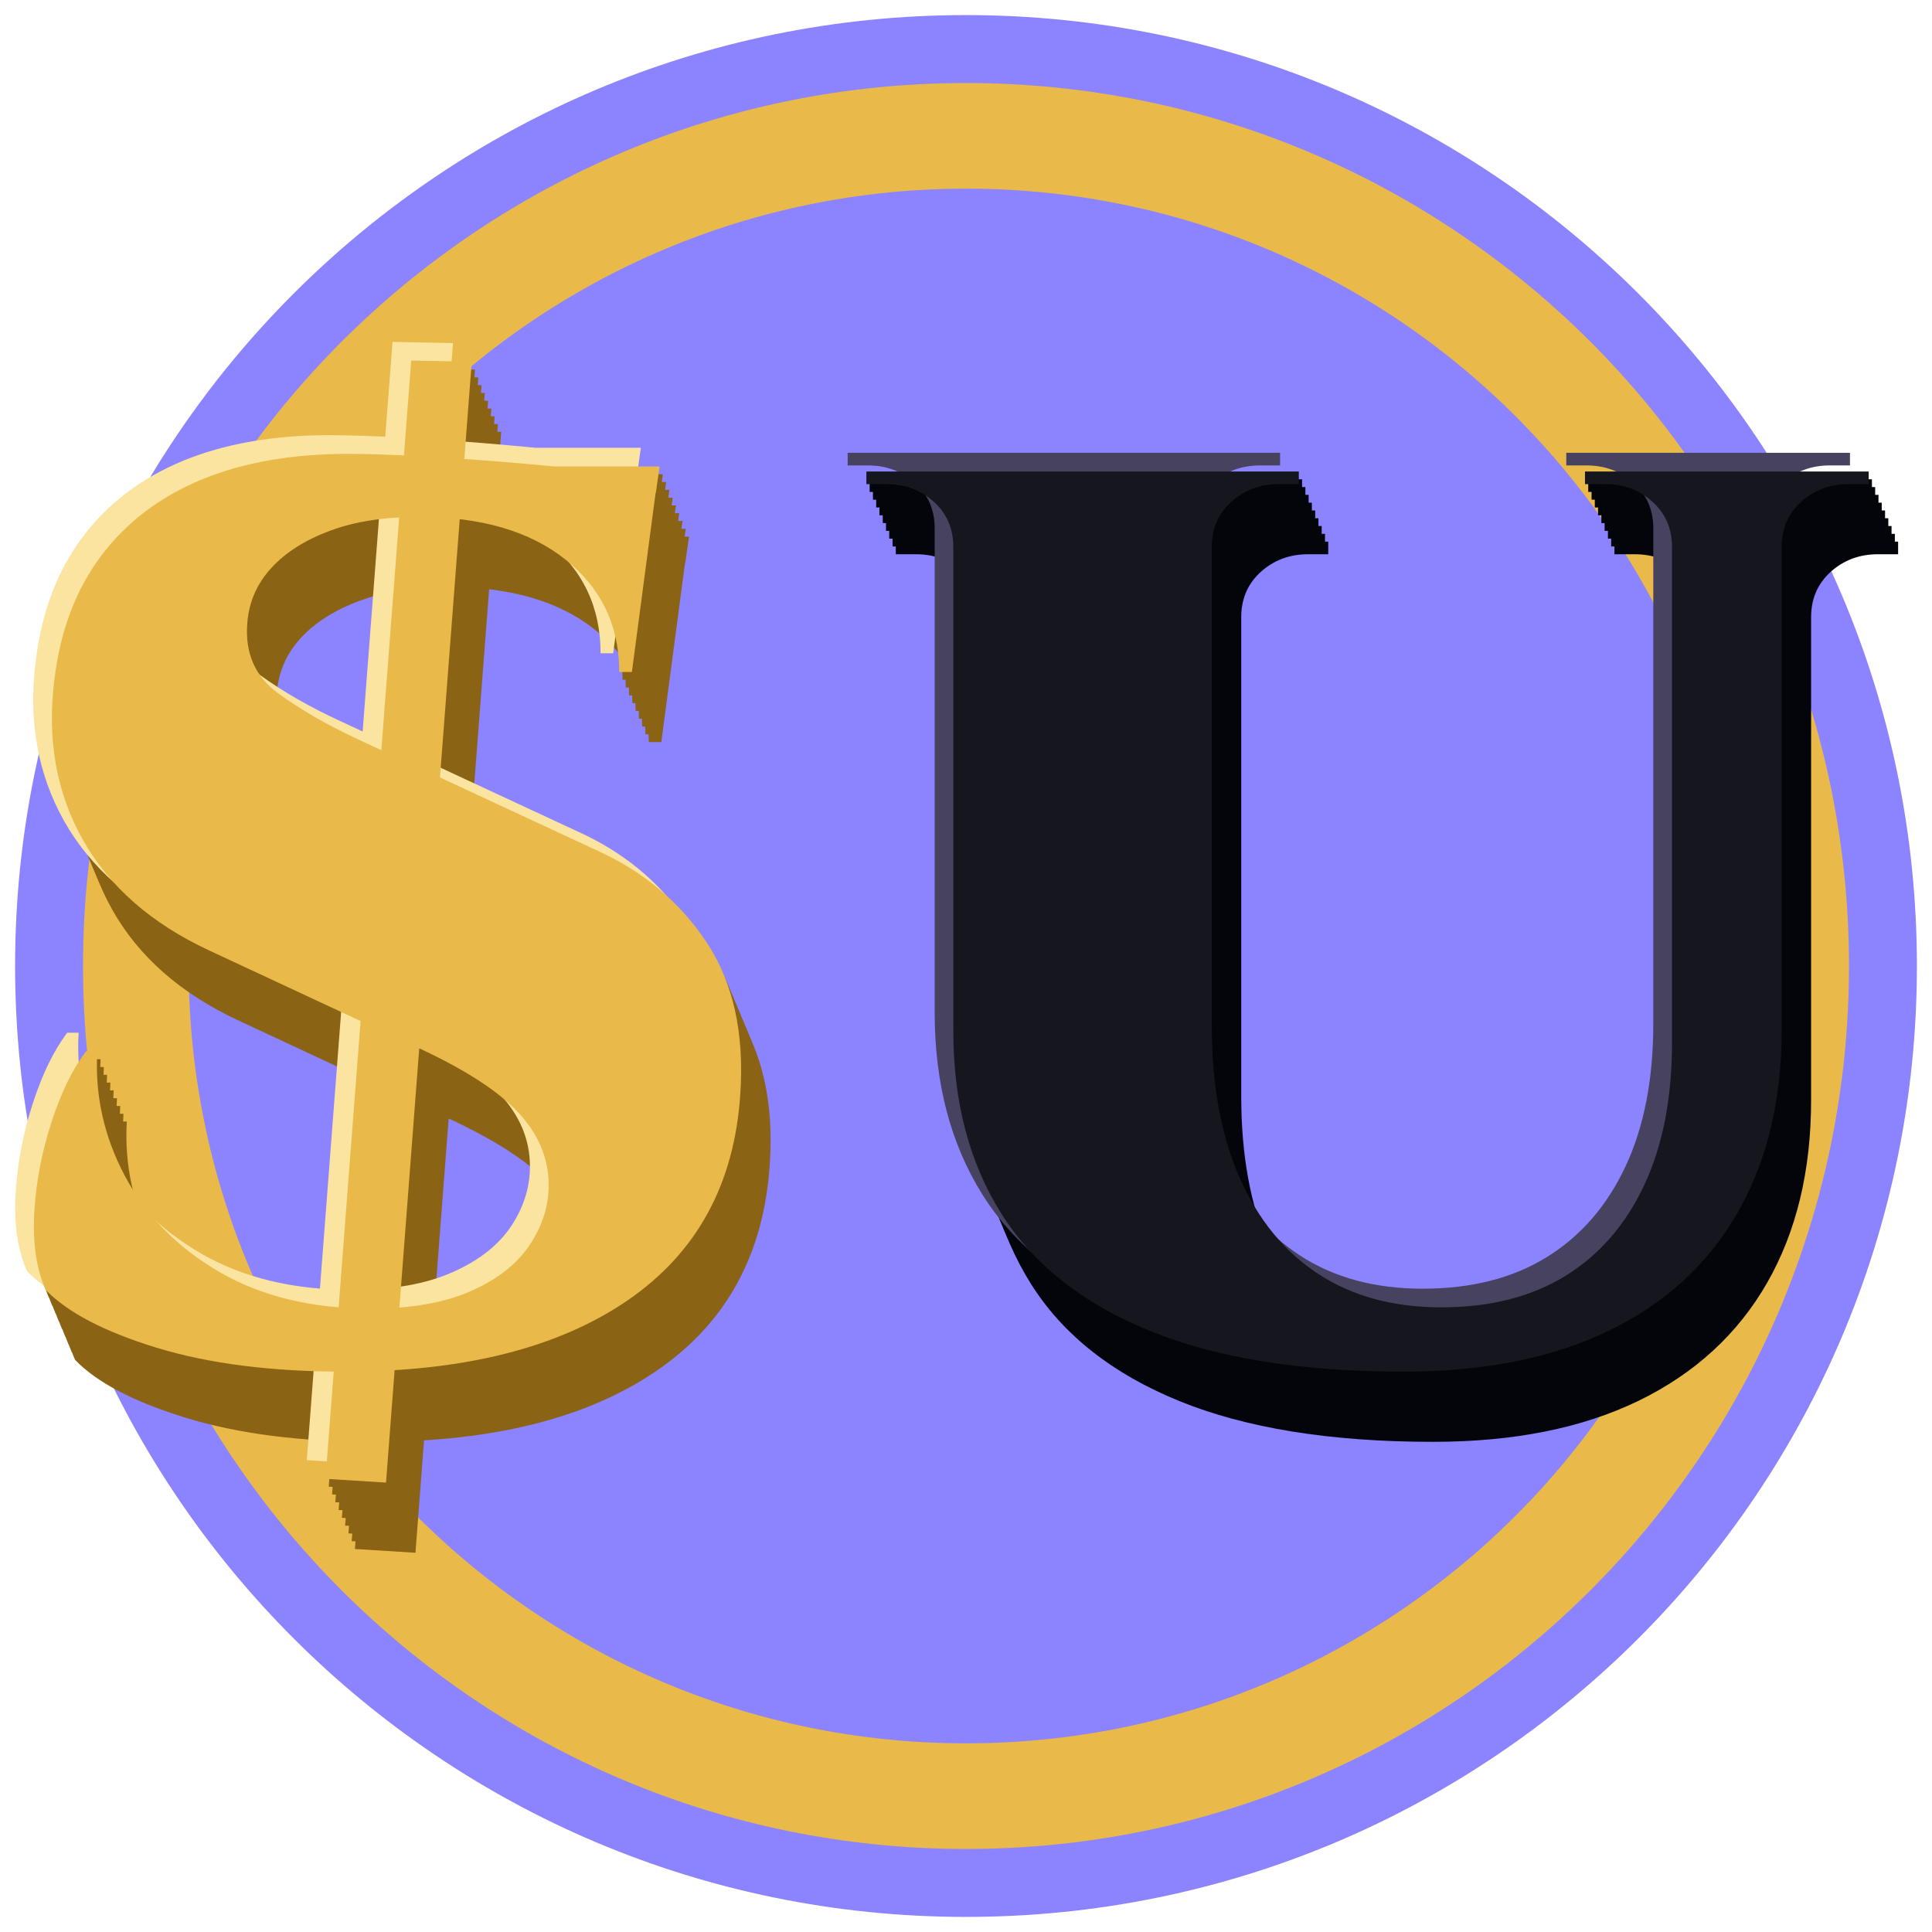
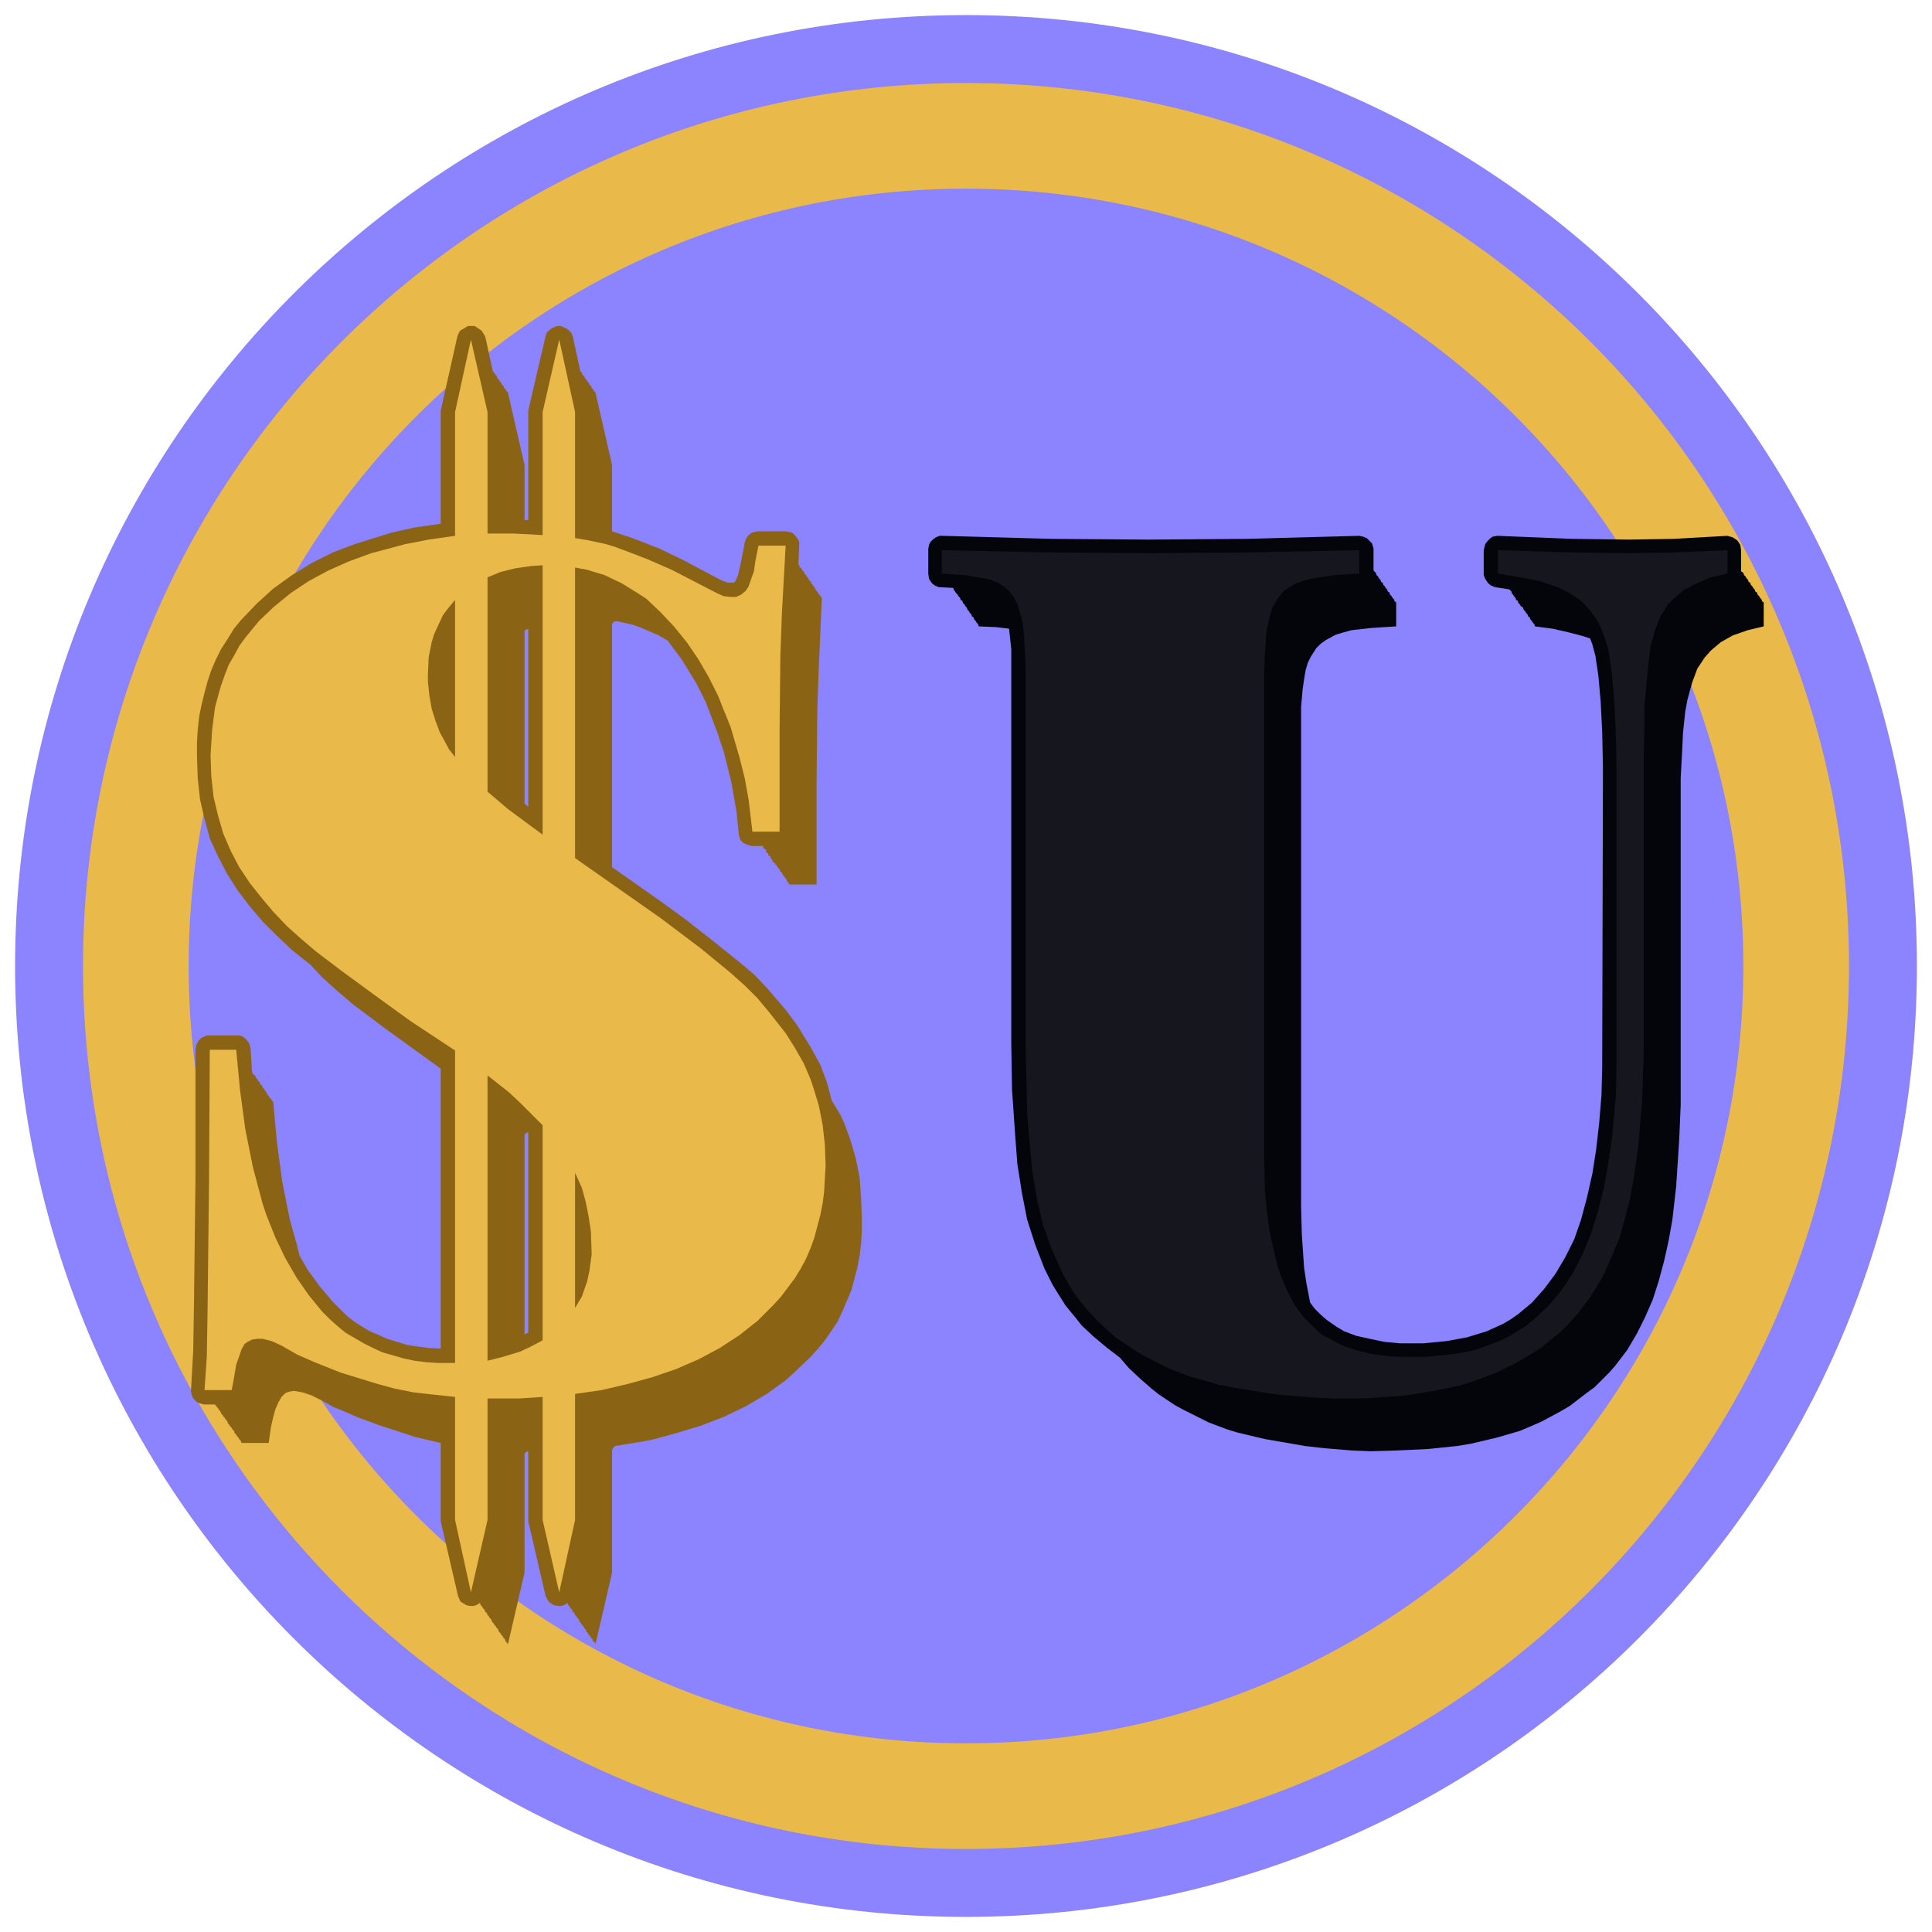
<svg xmlns="http://www.w3.org/2000/svg" viewBox="0 0 256 256" width="256" height="256">
  <circle cx="128" cy="128" r="126" fill="#8B83FF" />
  <circle cx="128" cy="128" r="110" fill="none" stroke="#E9B949" stroke-width="14" />
-   <path d="M50.04 69.43Q53.72 69.43 59.9 69.76Q66.08 70.1 72.76 70.68Q79.44 71.27 84.45 71.85Q89.47 72.44 90.97 73.1L87.63 98.33H85.96Q85.96 89.14 78.86 83.46Q71.76 77.78 59.4 77.78Q52.55 77.78 47.62 79.62Q42.69 81.46 39.85 84.55Q37.01 87.64 36.68 91.81Q36.18 97.83 40.77 101.17Q45.36 104.51 51.54 107.35L82.78 121.89Q92.14 126.06 97.48 134.08Q102.83 142.1 102 154.29Q100.83 172.17 87.04 181.61Q73.26 191.05 49.54 191.05Q35.01 191.05 24.65 187.87Q14.29 184.7 9.95 180.19Q8.11 176.01 8.44 170Q8.78 163.98 10.7 158.05Q12.62 152.12 15.29 148.61H16.8Q16.3 157.3 20.47 165.15Q24.65 173 33 177.85Q41.35 182.69 53.05 182.69Q61.07 182.69 66.33 180.35Q71.59 178.02 74.1 174.26Q76.6 170.5 76.6 166.32Q76.6 160.98 72.51 156.63Q68.42 152.29 58.89 147.95L31.66 135.25Q20.14 129.9 14.88 120.55Q9.61 111.19 11.12 99.33Q12.29 89.64 17.3 82.96Q22.31 76.28 30.58 72.85Q38.85 69.43 50.04 69.43ZM91.3 71.1 90.8 74.61H66.58V71.1ZM58.39 57.07 66.41 57.23 55.05 205.75 47.03 205.25Z" fill="#8A6414" />
-   <path d="M49.61 68.4Q53.28 68.4 59.46 68.73Q65.64 69.07 72.33 69.65Q79.01 70.23 84.02 70.82Q89.03 71.4 90.54 72.07L87.19 97.3H85.52Q85.52 88.11 78.42 82.43Q71.32 76.75 58.96 76.75Q52.11 76.75 47.18 78.59Q42.26 80.42 39.42 83.52Q36.58 86.61 36.24 90.78Q35.74 96.8 40.34 100.14Q44.93 103.48 51.11 106.32L82.35 120.85Q91.71 125.03 97.05 133.05Q102.4 141.07 101.56 153.26Q100.39 171.14 86.61 180.58Q72.83 190.01 49.11 190.01Q34.57 190.01 24.21 186.84Q13.86 183.67 9.51 179.16Q7.68 174.98 8.01 168.96Q8.34 162.95 10.27 157.02Q12.19 151.09 14.86 147.58H16.36Q15.86 156.27 20.04 164.12Q24.21 171.97 32.57 176.82Q40.92 181.66 52.61 181.66Q60.63 181.66 65.9 179.32Q71.16 176.98 73.66 173.22Q76.17 169.47 76.17 165.29Q76.17 159.94 72.08 155.6Q67.98 151.26 58.46 146.91L31.23 134.22Q19.7 128.87 14.44 119.52Q9.18 110.16 10.68 98.3Q11.85 88.61 16.86 81.93Q21.88 75.25 30.15 71.82Q38.41 68.4 49.61 68.4ZM90.87 70.07 90.37 73.58H66.15V70.07ZM57.96 56.03 65.98 56.2 54.62 204.71 46.6 204.21Z" fill="#8A6414" />
-   <path d="M49.17 67.36Q52.85 67.36 59.03 67.7Q65.21 68.03 71.89 68.62Q78.58 69.2 83.59 69.79Q88.6 70.37 90.1 71.04L86.76 96.27H85.09Q85.09 87.08 77.99 81.4Q70.89 75.72 58.53 75.72Q51.68 75.72 46.75 77.55Q41.82 79.39 38.98 82.48Q36.14 85.57 35.81 89.75Q35.31 95.76 39.9 99.11Q44.5 102.45 50.68 105.29L81.92 119.82Q91.27 124 96.62 132.02Q101.96 140.03 101.13 152.23Q99.96 170.1 86.18 179.54Q72.39 188.98 48.67 188.98Q34.14 188.98 23.78 185.81Q13.42 182.63 9.08 178.12Q7.24 173.95 7.58 167.93Q7.91 161.92 9.83 155.99Q11.75 150.06 14.43 146.55H15.93Q15.43 155.24 19.6 163.09Q23.78 170.94 32.13 175.78Q40.49 180.63 52.18 180.63Q60.2 180.63 65.46 178.29Q70.72 175.95 73.23 172.19Q75.74 168.43 75.74 164.26Q75.74 158.91 71.64 154.57Q67.55 150.22 58.03 145.88L30.8 133.18Q19.27 127.84 14.01 118.48Q8.75 109.13 10.25 97.27Q11.42 87.58 16.43 80.9Q21.44 74.21 29.71 70.79Q37.98 67.36 49.17 67.36ZM90.44 69.03 89.94 72.54H65.71V69.03ZM57.53 55 65.54 55.17 54.19 203.68 46.17 203.18Z" fill="#8A6414" />
-   <path d="M48.74 66.33Q52.42 66.33 58.6 66.67Q64.78 67 71.46 67.58Q78.14 68.17 83.15 68.75Q88.17 69.34 89.67 70.01L86.33 95.23H84.66Q84.66 86.04 77.56 80.36Q70.46 74.68 58.09 74.68Q51.25 74.68 46.32 76.52Q41.39 78.36 38.55 81.45Q35.71 84.54 35.38 88.72Q34.87 94.73 39.47 98.07Q44.06 101.41 50.24 104.25L81.48 118.79Q90.84 122.96 96.18 130.98Q101.53 139 100.69 151.2Q99.52 169.07 85.74 178.51Q71.96 187.95 48.24 187.95Q33.7 187.95 23.35 184.77Q12.99 181.6 8.65 177.09Q6.81 172.91 7.14 166.9Q7.48 160.89 9.4 154.96Q11.32 149.02 13.99 145.52H15.5Q14.99 154.2 19.17 162.06Q23.35 169.91 31.7 174.75Q40.05 179.6 51.75 179.6Q59.77 179.6 65.03 177.26Q70.29 174.92 72.8 171.16Q75.3 167.4 75.3 163.22Q75.3 157.88 71.21 153.54Q67.12 149.19 57.59 144.85L30.36 132.15Q18.84 126.81 13.57 117.45Q8.31 108.1 9.82 96.23Q10.99 86.55 16 79.86Q21.01 73.18 29.28 69.76Q37.55 66.33 48.74 66.33ZM90 68 89.5 71.51H65.28V68ZM57.09 53.97 65.11 54.14 53.75 202.65 45.73 202.15Z" fill="#8A6414" />
-   <path d="M48.31 65.3Q51.98 65.3 58.16 65.63Q64.34 65.97 71.03 66.55Q77.71 67.14 82.72 67.72Q87.73 68.31 89.23 68.97L85.89 94.2H84.22Q84.22 85.01 77.12 79.33Q70.02 73.65 57.66 73.65Q50.81 73.65 45.88 75.49Q40.96 77.33 38.12 80.42Q35.28 83.51 34.94 87.68Q34.44 93.7 39.03 97.04Q43.63 100.38 49.81 103.22L81.05 117.76Q90.4 121.93 95.75 129.95Q101.1 137.97 100.26 150.16Q99.09 168.04 85.31 177.48Q71.53 186.92 47.8 186.92Q33.27 186.92 22.91 183.74Q12.56 180.57 8.21 176.06Q6.38 171.88 6.71 165.87Q7.04 159.85 8.96 153.92Q10.89 147.99 13.56 144.48H15.06Q14.56 153.17 18.74 161.02Q22.91 168.87 31.27 173.72Q39.62 178.56 51.31 178.56Q59.33 178.56 64.59 176.22Q69.86 173.89 72.36 170.13Q74.87 166.37 74.87 162.19Q74.87 156.85 70.78 152.5Q66.68 148.16 57.16 143.82L29.93 131.12Q18.4 125.77 13.14 116.42Q7.88 107.06 9.38 95.2Q10.55 85.51 15.56 78.83Q20.57 72.15 28.84 68.72Q37.11 65.3 48.31 65.3ZM89.57 66.97 89.07 70.48H64.84V66.97ZM56.66 52.94 64.68 53.1 53.32 201.62 45.3 201.12Z" fill="#8A6414" />
-   <path d="M47.87 64.27Q51.55 64.27 57.73 64.6Q63.91 64.94 70.59 65.52Q77.27 66.1 82.29 66.69Q87.3 67.27 88.8 67.94L85.46 93.17H83.79Q83.79 83.98 76.69 78.3Q69.59 72.62 57.23 72.62Q50.38 72.62 45.45 74.46Q40.52 76.29 37.68 79.39Q34.84 82.48 34.51 86.65Q34.01 92.67 38.6 96.01Q43.19 99.35 49.38 102.19L80.62 116.72Q89.97 120.9 95.32 128.92Q100.66 136.94 99.83 149.13Q98.66 167.01 84.88 176.45Q71.09 185.88 47.37 185.88Q32.84 185.88 22.48 182.71Q12.12 179.54 7.78 175.03Q5.94 170.85 6.28 164.83Q6.61 158.82 8.53 152.89Q10.45 146.96 13.12 143.45H14.63Q14.13 152.14 18.3 159.99Q22.48 167.84 30.83 172.69Q39.19 177.53 50.88 177.53Q58.9 177.53 64.16 175.19Q69.42 172.85 71.93 169.09Q74.43 165.34 74.43 161.16Q74.43 155.81 70.34 151.47Q66.25 147.13 56.73 142.78L29.5 130.09Q17.97 124.74 12.71 115.39Q7.44 106.03 8.95 94.17Q10.12 84.48 15.13 77.8Q20.14 71.12 28.41 67.69Q36.68 64.27 47.87 64.27ZM89.14 65.94 88.63 69.45H64.41V65.94ZM56.23 51.9 64.24 52.07 52.88 200.58 44.87 200.08Z" fill="#8A6414" />
-   <path d="M47.44 63.23Q51.11 63.23 57.3 63.57Q63.48 63.9 70.16 64.49Q76.84 65.07 81.85 65.66Q86.86 66.24 88.37 66.91L85.03 92.14H83.36Q83.36 82.95 76.26 77.27Q69.16 71.59 56.79 71.59Q49.94 71.59 45.02 73.42Q40.09 75.26 37.25 78.35Q34.41 81.44 34.07 85.62Q33.57 91.63 38.17 94.98Q42.76 98.32 48.94 101.16L80.18 115.69Q89.54 119.87 94.88 127.89Q100.23 135.9 99.39 148.1Q98.22 165.97 84.44 175.41Q70.66 184.85 46.94 184.85Q32.4 184.85 22.05 181.68Q11.69 178.5 7.35 173.99Q5.51 169.82 5.84 163.8Q6.18 157.79 8.1 151.86Q10.02 145.93 12.69 142.42H14.19Q13.69 151.11 17.87 158.96Q22.05 166.81 30.4 171.65Q38.75 176.5 50.45 176.5Q58.46 176.5 63.73 174.16Q68.99 171.82 71.49 168.06Q74 164.3 74 160.13Q74 154.78 69.91 150.44Q65.82 146.09 56.29 141.75L29.06 129.05Q17.54 123.71 12.27 114.35Q7.01 105 8.51 93.14Q9.68 83.45 14.7 76.77Q19.71 70.08 27.98 66.66Q36.25 63.23 47.44 63.23ZM88.7 64.9 88.2 68.41H63.98V64.9ZM55.79 50.87 63.81 51.04 52.45 199.55 44.43 199.05Z" fill="#8A6414" />
-   <path d="M47.01 62.2Q50.68 62.2 56.86 62.54Q63.04 62.87 69.72 63.45Q76.41 64.04 81.42 64.62Q86.43 65.21 87.93 65.88L84.59 91.1H82.92Q82.92 81.91 75.82 76.23Q68.72 70.55 56.36 70.55Q49.51 70.55 44.58 72.39Q39.65 74.23 36.81 77.32Q33.97 80.41 33.64 84.59Q33.14 90.6 37.73 93.94Q42.33 97.28 48.51 100.12L79.75 114.66Q89.1 118.83 94.45 126.85Q99.79 134.87 98.96 147.07Q97.79 164.94 84.01 174.38Q70.23 183.82 46.5 183.82Q31.97 183.82 21.61 180.64Q11.26 177.47 6.91 172.96Q5.07 168.78 5.41 162.77Q5.74 156.76 7.66 150.83Q9.58 144.89 12.26 141.39H13.76Q13.26 150.07 17.44 157.93Q21.61 165.78 29.97 170.62Q38.32 175.47 50.01 175.47Q58.03 175.47 63.29 173.13Q68.56 170.79 71.06 167.03Q73.57 163.27 73.57 159.09Q73.57 153.75 69.47 149.41Q65.38 145.06 55.86 140.72L28.63 128.02Q17.1 122.68 11.84 113.32Q6.58 103.97 8.08 92.1Q9.25 82.42 14.26 75.73Q19.27 69.05 27.54 65.63Q35.81 62.2 47.01 62.2ZM88.27 63.87 87.77 67.38H63.54V63.87ZM55.36 49.84 63.38 50.01 52.02 198.52 44 198.02Z" fill="#8A6414" />
-   <path d="M46.57 61.17Q50.25 61.17 56.43 61.5Q62.61 61.84 69.29 62.42Q75.97 63.01 80.99 63.59Q86 64.18 87.5 64.84L84.16 90.07H82.49Q82.49 80.88 75.39 75.2Q68.29 69.52 55.93 69.52Q49.08 69.52 44.15 71.36Q39.22 73.2 36.38 76.29Q33.54 79.38 33.21 83.55Q32.71 89.57 37.3 92.91Q41.89 96.25 48.08 99.09L79.31 113.63Q88.67 117.8 94.02 125.82Q99.36 133.84 98.53 146.03Q97.36 163.91 83.57 173.35Q69.79 182.79 46.07 182.79Q31.54 182.79 21.18 179.61Q10.82 176.44 6.48 171.93Q4.64 167.75 4.97 161.74Q5.31 155.72 7.23 149.79Q9.15 143.86 11.82 140.35H13.33Q12.83 149.04 17 156.89Q21.18 164.74 29.53 169.59Q37.88 174.43 49.58 174.43Q57.6 174.43 62.86 172.09Q68.12 169.76 70.63 166Q73.13 162.24 73.13 158.06Q73.13 152.72 69.04 148.37Q64.95 144.03 55.43 139.69L28.2 126.99Q16.67 121.64 11.41 112.29Q6.14 102.93 7.65 91.07Q8.82 81.38 13.83 74.7Q18.84 68.02 27.11 64.59Q35.38 61.17 46.57 61.17ZM87.83 62.84 87.33 66.35H63.11V62.84ZM54.92 48.81 62.94 48.97 51.58 197.49 43.56 196.99Z" fill="#8A6414" />
-   <path d="M43.66 57.66Q47.34 57.66 53.52 57.99Q59.7 58.33 66.38 58.91Q73.06 59.5 78.07 60.08Q83.09 60.67 84.59 61.33L81.25 86.56H79.58Q79.58 77.37 72.48 71.69Q65.38 66.01 53.02 66.01Q46.17 66.01 41.24 67.85Q36.31 69.69 33.47 72.78Q30.63 75.87 30.3 80.04Q29.79 86.06 34.39 89.4Q38.98 92.74 45.16 95.58L76.4 110.11Q85.76 114.29 91.1 122.31Q96.45 130.33 95.61 142.52Q94.44 160.4 80.66 169.84Q66.88 179.28 43.16 179.28Q28.62 179.28 18.27 176.1Q7.91 172.93 3.57 168.42Q1.73 164.24 2.06 158.23Q2.4 152.21 4.32 146.28Q6.24 140.35 8.91 136.84H10.42Q9.91 145.53 14.09 153.38Q18.27 161.23 26.62 166.08Q34.97 170.92 46.67 170.92Q54.69 170.92 59.95 168.58Q65.21 166.25 67.72 162.49Q70.22 158.73 70.22 154.55Q70.22 149.21 66.13 144.86Q62.04 140.52 52.51 136.18L25.28 123.48Q13.76 118.13 8.49 108.78Q3.23 99.42 4.74 87.56Q5.91 77.87 10.92 71.19Q15.93 64.51 24.2 61.08Q32.47 57.66 43.66 57.66ZM84.92 59.33 84.42 62.84H60.2V59.33ZM52.01 45.3 60.03 45.46 48.67 193.98 40.65 193.48Z" fill="#FBE3A0" />
-   <path d="M46.14 60.14Q49.81 60.14 55.99 60.47Q62.18 60.81 68.86 61.39Q75.54 61.97 80.55 62.56Q85.56 63.14 87.07 63.81L83.73 89.04H82.05Q82.05 79.85 74.96 74.17Q67.86 68.49 55.49 68.49Q48.64 68.49 43.72 70.33Q38.79 72.16 35.95 75.26Q33.11 78.35 32.77 82.52Q32.27 88.54 36.87 91.88Q41.46 95.22 47.64 98.06L78.88 112.59Q88.24 116.77 93.58 124.79Q98.93 132.81 98.09 145Q96.92 162.88 83.14 172.32Q69.36 181.75 45.64 181.75Q31.1 181.75 20.75 178.58Q10.39 175.41 6.04 170.9Q4.21 166.72 4.54 160.7Q4.88 154.69 6.8 148.76Q8.72 142.83 11.39 139.32H12.89Q12.39 148.01 16.57 155.86Q20.75 163.71 29.1 168.56Q37.45 173.4 49.14 173.4Q57.16 173.4 62.43 171.06Q67.69 168.72 70.19 164.96Q72.7 161.21 72.7 157.03Q72.7 151.68 68.61 147.34Q64.51 143 54.99 138.65L27.76 125.96Q16.23 120.61 10.97 111.26Q5.71 101.9 7.21 90.04Q8.38 80.35 13.39 73.67Q18.41 66.99 26.68 63.56Q34.95 60.14 46.14 60.14ZM87.4 61.81 86.9 65.32H62.68V61.81ZM54.49 47.77 62.51 47.94 51.15 196.45 43.13 195.95Z" fill="#E9B949" />
-   <path d="M164.47 71.77V145.27Q164.47 156.97 168.15 165.32Q171.82 173.67 178.59 178.1Q185.36 182.53 194.88 182.53Q204.57 182.53 211.33 178.35Q218.1 174.17 221.77 166.32Q225.45 158.47 225.45 147.44V71.77H239.98V145.77Q239.98 159.81 234.14 170Q228.29 180.19 217.1 185.62Q205.9 191.05 189.87 191.05Q169.49 191.05 156.2 185.62Q142.92 180.19 136.58 170.08Q130.23 159.97 130.23 145.94V71.77ZM130.73 71.77V81.79H130.23Q130.23 78.12 127.64 75.78Q125.05 73.44 121.37 73.44Q121.37 73.44 120.04 73.44Q118.7 73.44 118.7 73.44V71.77ZM176 71.77V73.44Q176 73.44 174.66 73.44Q173.33 73.44 173.33 73.44Q169.65 73.44 167.06 75.78Q164.47 78.12 164.47 81.79H164.14V71.77ZM225.95 71.77V81.79H225.45Q225.45 78.12 222.86 75.78Q220.27 73.44 216.6 73.44Q216.6 73.44 215.26 73.44Q213.92 73.44 213.92 73.44V71.77ZM251.51 71.77V73.44Q251.51 73.44 250.17 73.44Q248.84 73.44 248.84 73.44Q245.16 73.44 242.57 75.78Q239.98 78.12 239.98 81.79H239.65V71.77Z" fill="#04050A" />
-   <path d="M164.04 70.74V144.24Q164.04 155.93 167.72 164.29Q171.39 172.64 178.16 177.07Q184.92 181.49 194.44 181.49Q204.13 181.49 210.9 177.32Q217.67 173.14 221.34 165.29Q225.02 157.44 225.02 146.41V70.74H239.55V144.74Q239.55 158.77 233.7 168.96Q227.86 179.16 216.66 184.58Q205.47 190.01 189.43 190.01Q169.05 190.01 155.77 184.58Q142.49 179.16 136.14 169.05Q129.79 158.94 129.79 144.91V70.74ZM130.3 70.74V80.76H129.79Q129.79 77.08 127.2 74.75Q124.62 72.41 120.94 72.41Q120.94 72.41 119.6 72.41Q118.27 72.41 118.27 72.41V70.74ZM175.57 70.74V72.41Q175.57 72.41 174.23 72.41Q172.89 72.41 172.89 72.41Q169.22 72.41 166.63 74.75Q164.04 77.08 164.04 80.76H163.71V70.74ZM225.52 70.74V80.76H225.02Q225.02 77.08 222.43 74.75Q219.84 72.41 216.16 72.41Q216.16 72.41 214.83 72.41Q213.49 72.41 213.49 72.41V70.74ZM251.08 70.74V72.41Q251.08 72.41 249.74 72.41Q248.4 72.41 248.4 72.41Q244.73 72.41 242.14 74.75Q239.55 77.08 239.55 80.76H239.22V70.74Z" fill="#04050A" />
-   <path d="M163.61 69.7V143.21Q163.61 154.9 167.28 163.25Q170.96 171.61 177.72 176.03Q184.49 180.46 194.01 180.46Q203.7 180.46 210.47 176.29Q217.23 172.11 220.91 164.26Q224.58 156.41 224.58 145.38V69.7H239.12V143.71Q239.12 157.74 233.27 167.93Q227.42 178.12 216.23 183.55Q205.04 188.98 189 188.98Q168.62 188.98 155.34 183.55Q142.06 178.12 135.71 168.02Q129.36 157.91 129.36 143.88V69.7ZM129.86 69.7V79.73H129.36Q129.36 76.05 126.77 73.71Q124.18 71.37 120.51 71.37Q120.51 71.37 119.17 71.37Q117.83 71.37 117.83 71.37V69.7ZM175.13 69.7V71.37Q175.13 71.37 173.8 71.37Q172.46 71.37 172.46 71.37Q168.79 71.37 166.2 73.71Q163.61 76.05 163.61 79.73H163.27V69.7ZM225.08 69.7V79.73H224.58Q224.58 76.05 221.99 73.71Q219.4 71.37 215.73 71.37Q215.73 71.37 214.39 71.37Q213.06 71.37 213.06 71.37V69.7ZM250.64 69.7V71.37Q250.64 71.37 249.31 71.37Q247.97 71.37 247.97 71.37Q244.3 71.37 241.71 73.71Q239.12 76.05 239.12 79.73H238.78V69.7Z" fill="#04050A" />
-   <path d="M163.17 68.67V142.18Q163.17 153.87 166.85 162.22Q170.52 170.57 177.29 175Q184.06 179.43 193.58 179.43Q203.27 179.43 210.03 175.25Q216.8 171.08 220.47 163.22Q224.15 155.37 224.15 144.35V68.67H238.68V142.68Q238.68 156.71 232.84 166.9Q226.99 177.09 215.8 182.52Q204.6 187.95 188.57 187.95Q168.18 187.95 154.9 182.52Q141.62 177.09 135.27 166.98Q128.93 156.88 128.93 142.84V68.67ZM129.43 68.67V78.69H128.93Q128.93 75.02 126.34 72.68Q123.75 70.34 120.07 70.34Q120.07 70.34 118.74 70.34Q117.4 70.34 117.4 70.34V68.67ZM174.7 68.67V70.34Q174.7 70.34 173.36 70.34Q172.03 70.34 172.03 70.34Q168.35 70.34 165.76 72.68Q163.17 75.02 163.17 78.69H162.84V68.67ZM224.65 68.67V78.69H224.15Q224.15 75.02 221.56 72.68Q218.97 70.34 215.29 70.34Q215.29 70.34 213.96 70.34Q212.62 70.34 212.62 70.34V68.67ZM250.21 68.67V70.34Q250.21 70.34 248.87 70.34Q247.54 70.34 247.54 70.34Q243.86 70.34 241.27 72.68Q238.68 75.02 238.68 78.69H238.35V68.67Z" fill="#04050A" />
-   <path d="M162.74 67.64V141.14Q162.74 152.84 166.41 161.19Q170.09 169.54 176.86 173.97Q183.62 178.4 193.14 178.4Q202.83 178.4 209.6 174.22Q216.36 170.04 220.04 162.19Q223.72 154.34 223.72 143.31V67.64H238.25V141.64Q238.25 155.68 232.4 165.87Q226.56 176.06 215.36 181.49Q204.17 186.92 188.13 186.92Q167.75 186.92 154.47 181.49Q141.19 176.06 134.84 165.95Q128.49 155.84 128.49 141.81V67.64ZM128.99 67.64V77.66H128.49Q128.49 73.99 125.9 71.65Q123.31 69.31 119.64 69.31Q119.64 69.31 118.3 69.31Q116.97 69.31 116.97 69.31V67.64ZM174.27 67.64V69.31Q174.27 69.31 172.93 69.31Q171.59 69.31 171.59 69.31Q167.92 69.31 165.33 71.65Q162.74 73.99 162.74 77.66H162.41V67.64ZM224.22 67.64V77.66H223.72Q223.72 73.99 221.13 71.65Q218.54 69.31 214.86 69.31Q214.86 69.31 213.52 69.31Q212.19 69.31 212.19 69.31V67.64ZM249.78 67.64V69.31Q249.78 69.31 248.44 69.31Q247.1 69.31 247.1 69.31Q243.43 69.31 240.84 71.65Q238.25 73.99 238.25 77.66H237.91V67.64Z" fill="#04050A" />
-   <path d="M162.31 66.61V140.11Q162.31 151.8 165.98 160.16Q169.66 168.51 176.42 172.94Q183.19 177.36 192.71 177.36Q202.4 177.36 209.17 173.19Q215.93 169.01 219.61 161.16Q223.28 153.31 223.28 142.28V66.61H237.82V140.61Q237.82 154.64 231.97 164.83Q226.12 175.03 214.93 180.45Q203.74 185.88 187.7 185.88Q167.32 185.88 154.04 180.45Q140.76 175.03 134.41 164.92Q128.06 154.81 128.06 140.78V66.61ZM128.56 66.61V76.63H128.06Q128.06 72.95 125.47 70.62Q122.88 68.28 119.21 68.28Q119.21 68.28 117.87 68.28Q116.53 68.28 116.53 68.28V66.61ZM173.83 66.61V68.28Q173.83 68.28 172.5 68.28Q171.16 68.28 171.16 68.28Q167.48 68.28 164.9 70.62Q162.31 72.95 162.31 76.63H161.97V66.61ZM223.78 66.61V76.63H223.28Q223.28 72.95 220.69 70.62Q218.1 68.28 214.43 68.28Q214.43 68.28 213.09 68.28Q211.75 68.28 211.75 68.28V66.61ZM249.34 66.61V68.28Q249.34 68.28 248.01 68.28Q246.67 68.28 246.67 68.28Q242.99 68.28 240.4 70.62Q237.82 72.95 237.82 76.63H237.48V66.61Z" fill="#04050A" />
-   <path d="M161.87 65.57V139.08Q161.87 150.77 165.55 159.12Q169.22 167.48 175.99 171.9Q182.75 176.33 192.28 176.33Q201.97 176.33 208.73 172.16Q215.5 167.98 219.17 160.13Q222.85 152.28 222.85 141.25V65.57H237.38V139.58Q237.38 153.61 231.53 163.8Q225.69 173.99 214.5 179.42Q203.3 184.85 187.26 184.85Q166.88 184.85 153.6 179.42Q140.32 173.99 133.97 163.89Q127.63 153.78 127.63 139.75V65.57ZM128.13 65.57V75.6H127.63Q127.63 71.92 125.04 69.58Q122.45 67.24 118.77 67.24Q118.77 67.24 117.44 67.24Q116.1 67.24 116.1 67.24V65.57ZM173.4 65.57V67.24Q173.4 67.24 172.06 67.24Q170.73 67.24 170.73 67.24Q167.05 67.24 164.46 69.58Q161.87 71.92 161.87 75.6H161.54V65.57ZM223.35 65.57V75.6H222.85Q222.85 71.92 220.26 69.58Q217.67 67.24 213.99 67.24Q213.99 67.24 212.66 67.24Q211.32 67.24 211.32 67.24V65.57ZM248.91 65.57V67.24Q248.91 67.24 247.57 67.24Q246.24 67.24 246.24 67.24Q242.56 67.24 239.97 69.58Q237.38 71.92 237.38 75.6H237.05V65.57Z" fill="#04050A" />
-   <path d="M161.44 64.54V138.05Q161.44 149.74 165.11 158.09Q168.79 166.44 175.55 170.87Q182.32 175.3 191.84 175.3Q201.53 175.3 208.3 171.12Q215.06 166.95 218.74 159.09Q222.41 151.24 222.41 140.22V64.54H236.95V138.55Q236.95 152.58 231.1 162.77Q225.25 172.96 214.06 178.39Q202.87 183.82 186.83 183.82Q166.45 183.82 153.17 178.39Q139.89 172.96 133.54 162.85Q127.19 152.75 127.19 138.71V64.54ZM127.69 64.54V74.56H127.19Q127.19 70.89 124.6 68.55Q122.01 66.21 118.34 66.21Q118.34 66.21 117 66.21Q115.67 66.21 115.67 66.21V64.54ZM172.97 64.54V66.21Q172.97 66.21 171.63 66.21Q170.29 66.21 170.29 66.21Q166.62 66.21 164.03 68.55Q161.44 70.89 161.44 74.56H161.1V64.54ZM222.92 64.54V74.56H222.41Q222.41 70.89 219.82 68.55Q217.24 66.21 213.56 66.21Q213.56 66.21 212.22 66.21Q210.89 66.21 210.89 66.21V64.54ZM248.47 64.54V66.21Q248.47 66.21 247.14 66.21Q245.8 66.21 245.8 66.21Q242.13 66.21 239.54 68.55Q236.95 70.89 236.95 74.56H236.61V64.54Z" fill="#04050A" />
-   <path d="M161.01 63.51V137.01Q161.01 148.71 164.68 157.06Q168.36 165.41 175.12 169.84Q181.89 174.27 191.41 174.27Q201.1 174.27 207.86 170.09Q214.63 165.91 218.31 158.06Q221.98 150.21 221.98 139.18V63.51H236.51V137.51Q236.51 151.55 230.67 161.74Q224.82 171.93 213.63 177.36Q202.43 182.79 186.4 182.79Q166.02 182.79 152.74 177.36Q139.45 171.93 133.11 161.82Q126.76 151.71 126.76 137.68V63.51ZM127.26 63.51V73.53H126.76Q126.76 69.86 124.17 67.52Q121.58 65.18 117.9 65.18Q117.9 65.18 116.57 65.18Q115.23 65.18 115.23 65.18V63.51ZM172.53 63.51V65.18Q172.53 65.18 171.2 65.18Q169.86 65.18 169.86 65.18Q166.18 65.18 163.59 67.52Q161.01 69.86 161.01 73.53H160.67V63.51ZM222.48 63.51V73.53H221.98Q221.98 69.86 219.39 67.52Q216.8 65.18 213.13 65.18Q213.13 65.18 211.79 65.18Q210.45 65.18 210.45 65.18V63.51ZM248.04 63.51V65.18Q248.04 65.18 246.7 65.18Q245.37 65.18 245.37 65.18Q241.69 65.18 239.1 67.52Q236.51 69.86 236.51 73.53H236.18V63.51Z" fill="#04050A" />
-   <path d="M158.09 60V133.5Q158.09 145.2 161.77 153.55Q165.44 161.9 172.21 166.33Q178.98 170.76 188.5 170.76Q198.19 170.76 204.95 166.58Q211.72 162.4 215.39 154.55Q219.07 146.7 219.07 135.67V60H233.6V134Q233.6 148.04 227.76 158.23Q221.91 168.42 210.72 173.85Q199.52 179.28 183.49 179.28Q163.11 179.28 149.82 173.85Q136.54 168.42 130.19 158.31Q123.85 148.2 123.85 134.17V60ZM124.35 60V70.02H123.85Q123.85 66.35 121.26 64.01Q118.67 61.67 114.99 61.67Q114.99 61.67 113.66 61.67Q112.32 61.67 112.32 61.67V60ZM169.62 60V61.67Q169.62 61.67 168.28 61.67Q166.95 61.67 166.95 61.67Q163.27 61.67 160.68 64.01Q158.09 66.35 158.09 70.02H157.76V60ZM219.57 60V70.02H219.07Q219.07 66.35 216.48 64.01Q213.89 61.67 210.21 61.67Q210.21 61.67 208.88 61.67Q207.54 61.67 207.54 61.67V60ZM245.13 60V61.67Q245.13 61.67 243.79 61.67Q242.46 61.67 242.46 61.67Q238.78 61.67 236.19 64.01Q233.6 66.35 233.6 70.02H233.27V60Z" fill="#46425F" />
-   <path d="M160.57 62.48V135.98Q160.57 147.67 164.25 156.03Q167.92 164.38 174.69 168.81Q181.45 173.23 190.98 173.23Q200.66 173.23 207.43 169.06Q214.2 164.88 217.87 157.03Q221.55 149.18 221.55 138.15V62.48H236.08V136.48Q236.08 150.51 230.23 160.7Q224.39 170.9 213.19 176.32Q202 181.75 185.96 181.75Q165.58 181.75 152.3 176.32Q139.02 170.9 132.67 160.79Q126.32 150.68 126.32 136.65V62.48ZM126.83 62.48V72.5H126.32Q126.32 68.82 123.74 66.49Q121.15 64.15 117.47 64.15Q117.47 64.15 116.13 64.15Q114.8 64.15 114.8 64.15V62.48ZM172.1 62.48V64.15Q172.1 64.15 170.76 64.15Q169.43 64.15 169.43 64.15Q165.75 64.15 163.16 66.49Q160.57 68.82 160.57 72.5H160.24V62.48ZM222.05 62.48V72.5H221.55Q221.55 68.82 218.96 66.49Q216.37 64.15 212.69 64.15Q212.69 64.15 211.36 64.15Q210.02 64.15 210.02 64.15V62.48ZM247.61 62.48V64.15Q247.61 64.15 246.27 64.15Q244.93 64.15 244.93 64.15Q241.26 64.15 238.67 66.49Q236.08 68.82 236.08 72.5H235.75V62.48Z" fill="#15161E" />
+   <path d="M58.4 69.4L58.4 54.4L60.6 44.6L60.8 44.1L61.0 43.8L61.5 43.5L62.0 43.2L62.3 43.2L62.9 43.2L63.2 43.4L63.8 43.8L64.0 44.1L64.3 44.6L65.3 49.2L65.5 49.4L65.6 49.6L65.8 49.8L65.9 50.1L66.1 50.3L66.2 50.5L66.4 50.7L66.5 51.0L66.7 51.1L66.8 51.4L67.0 51.6L67.1 51.8L67.3 52.0L69.5 61.6L69.5 68.9L70.0 68.9L70.0 54.4L72.3 44.5L72.5 44.0L73.1 43.5L73.8 43.2L74.3 43.2L75.0 43.5L75.3 43.7L75.7 44.1L75.9 44.6L76.9 49.2L77.1 49.4L77.2 49.7L77.4 49.8L77.5 50.1L77.7 50.3L77.8 50.5L78.0 50.7L78.1 51.0L78.3 51.1L78.4 51.4L78.6 51.6L78.7 51.8L78.9 52.0L81.1 61.6L81.1 70.4L83.8 71.3L87.4 72.7L90.5 74.2L95.6 76.9L96.4 77.2L97.0 77.2L97.2 77.2L97.4 77.1L97.8 76.2L98.2 74.4L98.7 71.8L98.9 71.3L99.2 70.9L99.6 70.6L100.3 70.4L104.1 70.4L104.6 70.5L105.0 70.6L105.4 71.0L105.7 71.4L105.9 71.8L105.9 72.3L105.8 74.8L105.9 74.9L106.0 75.2L106.2 75.3L106.3 75.6L106.5 75.7L106.6 76.0L106.8 76.2L106.9 76.4L107.1 76.6L107.2 76.9L107.4 77.0L107.5 77.3L107.7 77.5L107.8 77.7L108.0 77.9L108.1 78.2L108.3 78.4L108.4 78.6L108.6 78.8L108.7 79.0L108.9 79.2L108.5 88.4L108.3 93.9L108.2 103.7L108.2 117.2L104.6 117.2L104.5 117.0L104.3 116.8L104.2 116.5L104.0 116.3L103.9 116.1L103.7 115.9L103.6 115.6L103.4 115.5L103.3 115.2L103.1 115.0L103.0 114.8L102.8 114.6L102.6 114.3L102.4 114.2L102.3 113.9L102.1 113.7L102.1 113.5L101.8 113.3L101.8 113.1L101.5 112.9L101.5 112.6L101.2 112.4L101.1 112.1L99.7 112.1L99.2 112.0L98.5 111.7L98.1 111.3L97.9 110.6L97.6 107.6L96.9 103.6L95.9 99.6L95.0 96.9L93.5 93.0L92.3 90.6L90.9 88.3L90.2 87.2L88.7 85.2L88.5 84.9L87.3 84.2L85.0 83.2L83.9 82.8L82.6 82.5L81.7 82.3L81.3 82.4L81.1 82.7L81.1 114.9L87.5 119.4L90.8 121.8L94.0 124.3L98.0 127.5L100.0 129.2L101.7 131.0L104.1 133.8L105.6 135.8L107.5 138.9L108.7 141.1L109.6 143.5L110.2 145.8L111.4 147.8L111.9 148.9L112.7 151.1L113.4 153.5L113.9 156.0L114.1 158.7L114.2 161.4L114.2 163.1L114.1 164.8L113.9 166.4L113.6 168.0L113.2 169.5L112.8 171.0L112.2 172.4L111.6 173.8L111.0 175.1L110.2 176.3L109.3 177.6L108.4 178.7L107.4 179.8L105.2 181.9L104.1 182.9L101.6 184.7L98.9 186.3L96.0 187.7L92.9 188.9L89.6 189.9L86.3 190.8L84.6 191.1L81.5 191.6L81.2 191.9L81.1 192.2L81.1 208.4L78.9 217.9L78.9 217.7L78.6 217.5L78.5 217.2L78.3 217.0L78.2 216.8L78.0 216.6L77.9 216.4L77.7 216.2L77.6 215.9L77.4 215.7L77.3 215.5L77.1 215.3L77.0 215.1L76.8 214.9L76.7 214.6L76.5 214.4L76.4 214.2L76.2 214.0L76.1 213.7L75.9 213.6L75.8 213.3L75.6 213.1L75.5 212.9L75.3 212.7L75.2 212.4L74.7 212.7L74.3 212.8L74.0 212.8L73.4 212.7L72.9 212.4L72.7 212.2L72.3 211.5L70.0 201.6L70.0 192.3L69.7 192.4L69.5 192.6L69.5 192.8L69.5 208.4L67.3 217.9L67.2 217.7L67.0 217.5L66.9 217.2L66.7 217.0L66.6 216.8L66.4 216.6L66.3 216.4L66.1 216.2L66.0 215.9L65.8 215.7L65.7 215.5L65.5 215.3L65.4 215.1L65.2 214.9L65.1 214.6L64.9 214.4L64.8 214.2L64.6 214.0L64.5 213.7L64.3 213.6L64.2 213.3L64.0 213.1L63.9 212.9L63.7 212.7L63.6 212.4L63.1 212.7L62.7 212.8L62.3 212.8L61.8 212.7L61.3 212.4L61.0 212.2L60.7 211.5L58.4 201.6L58.4 191.2L55.0 190.4L50.1 188.8L47.4 187.8L45.1 186.8L44.3 186.5L42.7 185.6L41.3 184.9L40.1 184.5L39.0 184.3L38.3 184.4L37.8 184.6L37.3 185.1L36.9 185.8L36.5 186.7L36.2 187.8L35.9 189.1L35.6 191.2L32.0 191.2L31.9 190.9L31.7 190.7L31.6 190.5L31.4 190.3L31.3 190.1L31.1 189.9L31.0 189.6L30.8 189.4L30.7 189.2L30.5 189.0L30.4 188.8L30.2 188.6L30.1 188.3L29.9 188.1L29.8 187.9L29.6 187.7L29.5 187.5L29.3 187.3L29.2 187.0L29.0 186.8L28.9 186.6L28.7 186.4L28.5 186.1L27.0 186.1L26.3 185.9L26.0 185.7L25.6 185.3L25.4 184.8L25.3 184.4L25.6 179.0L25.7 172.9L25.9 156.3L25.9 139.1L26.0 138.5L26.3 137.9L26.7 137.5L27.4 137.2L31.7 137.2L32.1 137.3L32.5 137.6L33.0 138.2L33.2 138.9L33.4 142.1L33.6 142.4L33.8 142.5L33.9 142.8L34.1 143.0L34.2 143.2L34.4 143.4L34.5 143.7L34.7 143.8L34.8 144.1L35.0 144.3L35.1 144.5L35.3 144.7L35.4 145.0L35.6 145.2L35.7 145.4L35.9 145.6L36.0 145.8L36.2 146.0L36.7 151.4L37.4 156.6L38.4 161.6L39.3 164.8L39.7 166.4L40.1 167.1L40.8 168.3L42.4 170.5L44.1 172.5L45.9 174.3L46.9 175.1L48.0 175.8L49.0 176.4L50.2 176.9L51.3 177.4L52.6 177.8L53.9 178.2L55.2 178.4L56.7 178.6L58.4 178.7L58.4 141.6L51.2 136.4L46.8 133.1L44.8 131.4L42.8 129.6L41.1 127.8L38.7 125.9L36.7 124.0L34.8 122.1L33.1 120.1L31.5 118.0L30.1 115.8L28.9 113.5L27.8 111.1L27.1 108.5L26.5 105.9L26.2 103.1L26.1 100.2L26.1 98.4L26.2 96.7L26.4 94.9L26.7 93.4L27.1 91.8L27.5 90.3L28.0 88.8L28.6 87.4L29.3 86.0L30.2 84.6L31.0 83.3L31.9 82.2L34.0 80.0L36.2 78.0L38.7 76.2L41.3 74.6L44.1 73.2L47.0 72.1L50.2 71.1L51.8 70.6L54.9 69.9ZM70.0 106.9L70.0 83.3L69.6 83.5L69.5 83.6L69.5 83.9L69.5 106.5ZM70.0 176.6L70.0 150.0L69.8 150.1L69.6 150.2L69.5 150.4L69.5 150.6L69.5 176.8Z" fill="#8A6414" />
+   <path d="M60.3 71.0L60.3 54.6L62.4 45.0L64.6 54.6L64.6 70.7L68.2 70.7L71.9 70.9L71.9 54.6L74.1 45.0L76.2 54.6L76.2 71.3L78.0 71.6L80.3 72.1L81.3 72.4L83.2 73.1L85.8 74.1L89.0 75.5L95.0 78.6L95.9 79.0L96.9 79.1L97.5 79.1L98.2 78.8L98.8 78.3L99.2 77.7L99.5 76.8L99.9 75.7L100.1 74.3L100.5 72.3L104.1 72.3L103.6 81.4L103.4 86.9L103.3 96.7L103.3 110.2L99.7 110.2L99.2 106.0L98.7 103.2L98.0 100.4L96.8 96.3L95.7 93.6L95.2 92.3L93.9 89.7L92.5 87.3L91.0 85.1L89.3 83.0L87.5 81.1L85.6 79.3L84.5 78.6L82.4 77.3L80.1 76.2L77.8 75.5L76.2 75.2L76.2 113.7L87.6 121.7L92.9 125.7L96.8 128.9L98.7 130.6L100.4 132.3L101.9 134.1L104.1 136.9L105.3 138.8L106.5 140.9L107.4 143.0L107.8 144.2L108.5 146.5L109.0 149.0L109.3 151.7L109.4 154.5L109.3 156.2L109.2 157.9L109.0 159.5L108.7 161.0L108.3 162.5L107.9 164.0L107.4 165.4L106.8 166.8L106.1 168.1L105.3 169.4L104.4 170.6L103.5 171.8L102.5 172.9L100.4 175.0L98.0 176.9L95.4 178.6L92.6 180.1L89.6 181.4L86.4 182.5L83.1 183.4L79.7 184.2L76.2 184.7L76.2 201.4L74.1 211.0L71.9 201.4L71.9 185.1L68.9 185.3L64.6 185.3L64.6 201.4L62.4 211.0L60.3 201.4L60.3 185.1L57.5 184.8L54.8 184.5L52.3 184.0L50.1 183.4L45.2 181.9L41.7 180.5L39.4 179.5L37.3 178.3L36.0 177.7L34.8 177.4L34.1 177.4L33.4 177.5L32.8 177.8L32.4 178.1L32.0 178.8L31.7 179.7L31.3 180.8L31.0 182.6L30.7 184.2L27.1 184.2L27.4 179.8L27.5 173.9L27.7 156.3L27.8 139.1L31.3 139.1L31.8 144.4L32.5 149.6L33.5 154.6L34.8 159.5L35.3 161.0L36.5 164.0L37.8 166.7L39.3 169.3L40.9 171.6L42.7 173.8L43.7 174.8L44.7 175.7L45.8 176.6L47.0 177.3L48.2 178.0L49.4 178.6L50.7 179.2L52.1 179.6L53.5 180.0L54.9 180.3L56.5 180.5L58.0 180.6L60.3 180.6L60.3 139.2L54.4 135.3L49.7 131.9L45.2 128.6L41.9 126.1L39.9 124.4L38.0 122.7L36.2 120.8L34.6 118.9L33.1 117.0L31.7 114.9L30.6 112.8L29.6 110.5L28.9 108.1L28.3 105.6L28.0 102.9L27.9 100.1L28.1 96.8L28.3 95.2L28.5 93.7L28.9 92.2L29.3 90.8L29.8 89.4L30.3 88.1L31.0 86.9L31.7 85.6L32.5 84.5L34.3 82.3L36.3 80.4L38.5 78.6L40.9 77.0L43.5 75.6L46.2 74.4L49.2 73.3L50.7 72.9L53.7 72.1L56.8 71.5ZM60.3 100.3L60.3 79.5L59.3 80.7L58.7 81.5L57.9 83.2L57.5 84.1L57.2 85.1L56.8 87.1L56.7 89.4L56.7 90.3L56.9 92.2L57.2 93.9L57.7 95.5L58.3 97.1L58.7 97.8L59.5 99.3ZM64.6 142.5L64.6 180.3L66.6 179.8L68.9 179.1L70.2 178.5L71.9 177.6L71.9 149.1L70.5 147.7L69.0 146.2L67.4 144.7ZM64.6 76.5L64.6 104.9L67.3 107.2L71.9 110.6L71.9 74.9L70.4 75.0L68.3 75.3L66.3 75.8ZM76.2 155.4L76.2 173.3L77.1 171.8L77.8 169.8L78.1 168.4L78.4 166.2L78.3 163.2L78.0 161.2L77.6 159.2L77.1 157.4Z" fill="#E9B949" />
+   <path d="M230.7 72.9L230.7 75.7L231.0 75.9L231.1 76.2L231.3 76.4L231.4 76.6L231.6 76.8L231.7 77.1L231.9 77.2L232.0 77.5L232.2 77.7L232.3 77.9L232.5 78.1L232.6 78.4L232.8 78.5L232.9 78.8L233.1 79.0L233.2 79.2L233.4 79.4L233.5 79.7L233.7 79.8L233.7 83.0L231.6 83.5L229.6 84.2L228.0 85.1L226.7 86.2L225.9 87.1L224.9 88.6L224.2 90.5L223.6 92.7L223.3 94.3L223.0 97.2L222.9 99.4L222.7 103.1L222.7 107.3L222.7 146.4L222.5 151.1L222.1 157.2L221.6 161.6L221.1 164.4L220.5 167.1L219.8 169.7L219.0 172.2L218.0 174.5L216.9 176.7L215.6 178.9L214.0 181.0L213.2 181.9L211.3 183.8L210.2 184.6L208.0 186.3L206.8 187.0L204.2 188.4L201.4 189.6L198.3 190.5L194.9 191.3L193.1 191.6L189.2 192.0L185.0 192.2L181.6 192.3L179.2 192.2L175.5 191.9L172.9 191.6L167.7 190.7L166.4 190.4L163.9 189.8L162.6 189.4L160.2 188.5L159.0 187.9L156.8 186.8L155.7 186.2L153.6 184.8L152.7 184.1L151.1 182.7L149.6 181.3L148.4 179.9L146.7 178.6L144.9 177.1L143.3 175.6L142.6 174.7L141.2 173.0L140.0 171.1L139.4 170.1L138.4 168.1L137.2 165.0L136.1 161.6L135.4 158.0L134.8 154.2L134.5 150.2L134.1 144.4L134.0 138.3L134.0 88.5L134.0 86.0L133.7 83.3L132.0 83.1L129.7 83.0L129.6 82.7L129.4 82.5L129.3 82.3L129.1 82.1L129.0 81.8L128.8 81.7L128.7 81.4L128.5 81.2L128.4 81.0L128.2 80.8L128.1 80.5L127.9 80.3L127.8 80.1L127.6 79.9L127.5 79.6L127.3 79.5L127.2 79.2L127.0 79.0L126.9 78.8L126.7 78.6L126.5 78.3L126.4 78.2L126.3 77.9L124.4 77.8L123.9 77.6L123.5 77.3L123.1 76.7L123.0 76.0L123.0 72.7L123.1 72.2L123.3 71.8L123.6 71.5L124.0 71.2L124.5 71.0L124.9 71.0L139.3 71.4L152.2 71.5L165.3 71.4L180.1 71.0L180.6 71.1L181.1 71.3L181.5 71.7L181.8 72.0L182.0 72.7L182.0 75.6L182.3 75.9L182.4 76.2L182.6 76.4L182.7 76.6L182.9 76.8L183.0 77.1L183.2 77.2L183.3 77.5L183.5 77.7L183.6 77.9L183.8 78.1L183.9 78.4L184.1 78.5L184.2 78.8L184.4 79.0L184.5 79.2L184.7 79.4L184.8 79.7L185.0 79.8L185.0 83.0L181.8 83.2L179.1 83.5L178.0 83.8L177.0 84.1L175.7 84.8L175.0 85.3L174.4 85.9L173.7 87.0L173.3 87.8L173.0 88.8L172.8 90.0L172.6 91.4L172.4 93.7L172.4 96.4L172.4 159.9L172.5 163.6L172.8 168.0L173.1 170.0L173.6 172.6L174.2 173.4L175.0 174.2L175.8 174.9L177.1 175.8L178.1 176.4L179.7 177.0L181.5 177.4L183.4 177.8L185.5 178.0L187.0 178.0L188.6 178.0L191.7 177.7L194.4 177.2L197.0 176.4L198.1 175.9L199.2 175.4L200.2 174.8L201.2 174.1L203.0 172.6L204.6 170.8L206.1 168.8L207.4 166.6L208.6 164.2L209.5 161.6L210.3 158.6L211.0 155.5L211.5 152.3L211.9 148.8L212.2 145.2L212.3 141.5L212.4 101.7L212.3 97.0L212.1 93.0L211.8 89.6L211.4 86.9L211.0 85.4L210.7 84.6L209.8 84.3L207.9 83.8L205.7 83.3L203.4 83.0L203.3 82.7L203.1 82.5L203.0 82.3L202.8 82.1L202.7 81.8L202.5 81.7L202.4 81.4L202.2 81.2L202.1 81.0L201.9 80.8L201.8 80.5L201.5 80.3L201.4 80.1L201.2 79.9L201.1 79.6L200.9 79.5L200.8 79.2L200.6 79.0L200.5 78.8L200.3 78.6L200.3 78.4L200.0 78.1L198.1 77.8L197.6 77.6L197.2 77.3L196.8 76.7L196.6 76.2L196.6 72.9L196.8 72.1L197.1 71.7L197.5 71.3L197.8 71.1L198.4 71.0L208.3 71.4L215.9 71.5L221.8 71.4L228.9 71.0L229.6 71.2L230.2 71.6L230.6 72.2Z" fill="#04050A" />
+   <path d="M228.9 76.0L226.7 76.5L224.8 77.3L223.1 78.2L221.8 79.3L221.0 80.1L220.0 81.7L219.3 83.5L218.7 85.7L218.5 87.3L218.2 90.2L217.9 93.6L217.9 96.1L217.8 100.3L217.8 139.4L217.6 145.7L217.1 151.7L216.5 156.0L216.0 158.8L215.3 161.5L214.6 164.0L213.6 166.4L212.6 168.7L212.0 169.8L210.7 171.9L209.1 174.0L207.4 175.9L206.4 176.8L204.3 178.5L203.1 179.3L200.7 180.7L198.0 182.0L195.0 183.1L193.4 183.6L190.0 184.3L186.3 184.9L182.3 185.2L180.1 185.3L176.7 185.3L174.3 185.2L171.8 185.0L169.3 184.8L166.8 184.4L164.2 184.0L161.5 183.5L160.2 183.1L157.7 182.4L155.3 181.5L154.2 181.0L151.9 179.8L150.8 179.2L148.7 177.8L147.8 177.2L147.0 176.5L145.4 175.0L144.0 173.5L142.7 171.9L142.1 171.0L141.1 169.3L140.6 168.3L139.3 165.4L138.2 162.3L137.4 158.9L136.8 155.3L136.3 150.0L136.1 147.3L136.0 142.9L135.9 138.3L135.9 88.4L135.7 84.4L135.5 82.4L135.2 81.4L134.8 80.0L134.2 78.9L133.4 78.0L132.4 77.3L131.2 76.8L129.6 76.5L127.8 76.2L124.8 76.0L124.8 72.9L139.2 73.2L152.2 73.3L165.3 73.2L180.1 72.9L180.1 76.0L176.9 76.2L175.5 76.4L173.6 76.7L172.6 77.0L171.7 77.3L170.9 77.8L170.1 78.3L169.3 79.3L168.6 80.5L168.2 81.9L167.8 83.7L167.6 86.7L167.5 89.4L167.5 152.9L167.6 157.7L167.8 159.9L168.2 163.0L168.6 164.9L169.2 167.4L169.7 169.0L170.6 171.1L171.6 173.0L172.8 174.6L173.7 175.5L175.1 176.8L176.2 177.4L177.9 178.3L179.7 178.9L181.7 179.4L183.9 179.7L186.2 179.8L188.7 179.8L191.9 179.5L193.4 179.3L194.9 179.0L196.3 178.6L197.6 178.1L198.9 177.6L200.1 177.0L201.2 176.3L202.3 175.6L203.3 174.8L205.2 173.0L206.9 171.0L208.4 168.7L209.7 166.2L210.8 163.5L211.7 160.6L212.5 157.5L213.1 154.2L213.6 150.8L214.1 145.3L214.2 141.5L214.2 101.7L214.1 97.0L213.9 92.9L213.6 89.4L213.2 86.5L213.0 85.7L212.5 84.1L211.9 82.7L211.5 82.0L210.7 80.9L209.8 79.9L209.2 79.4L208.0 78.6L206.6 77.9L205.8 77.6L204.0 77.0L202.0 76.6L198.5 76.0L198.5 72.9L208.2 73.2L215.9 73.3L221.9 73.2L228.9 72.9Z" fill="#15161E" />
</svg>
